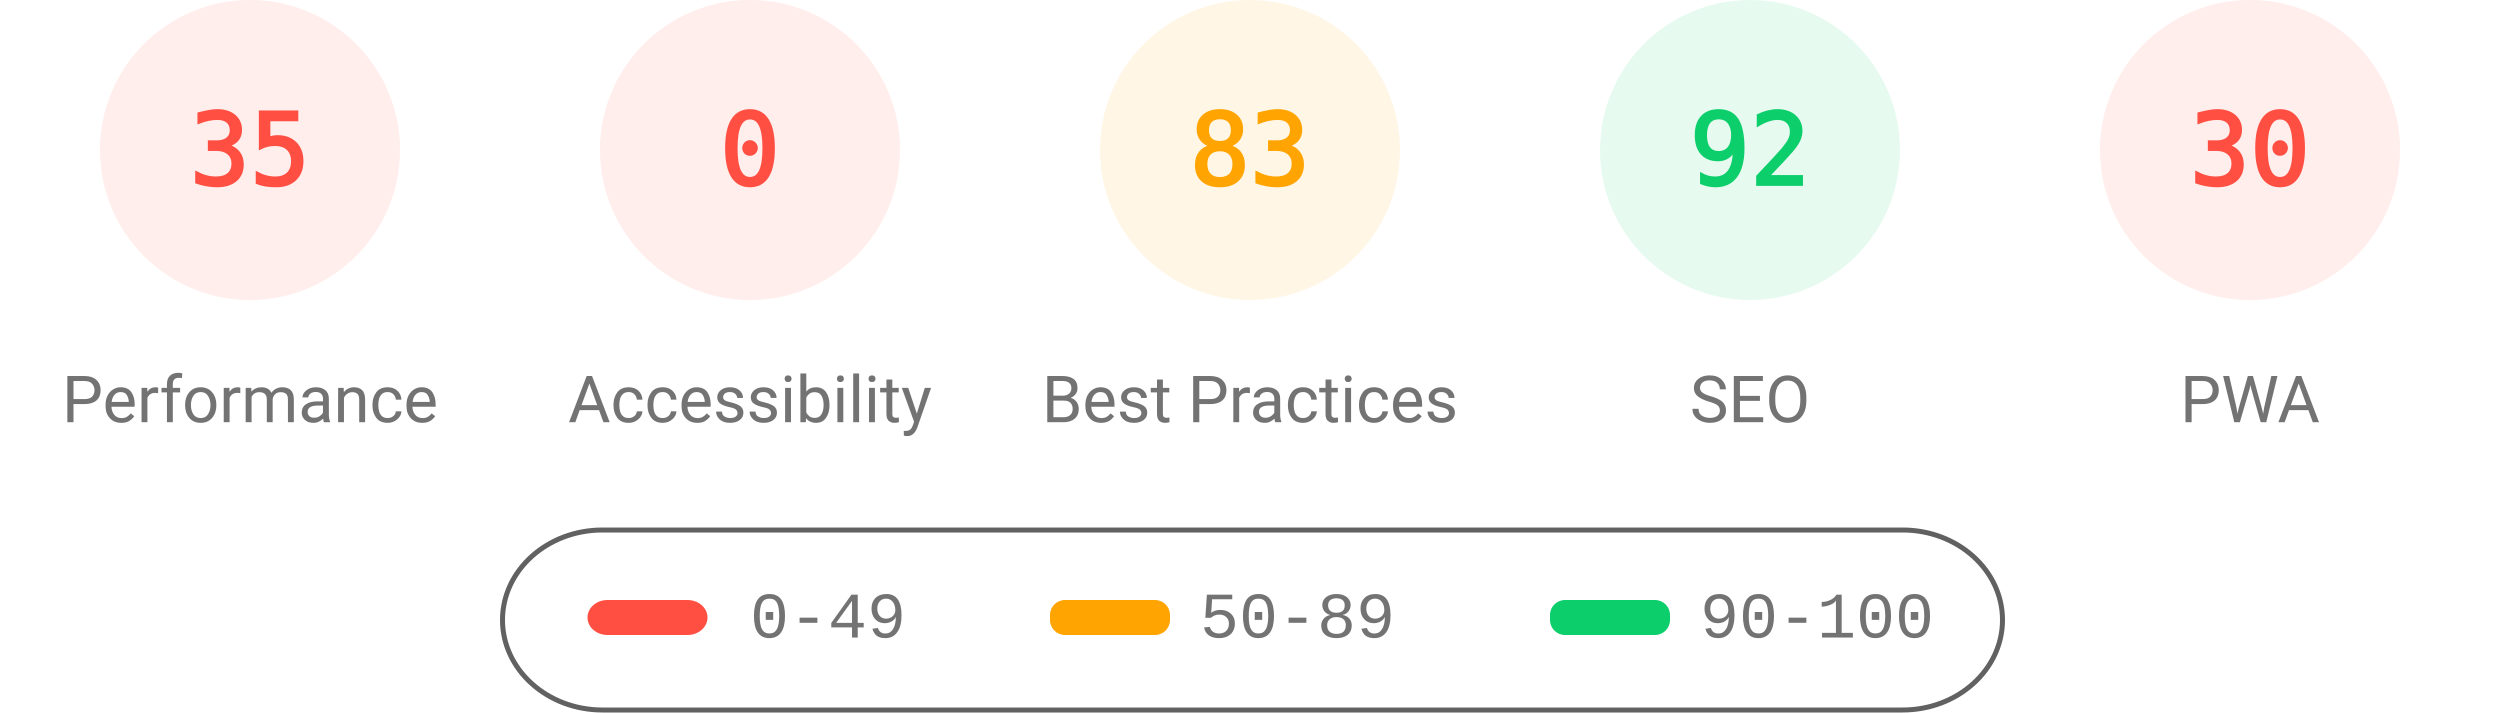
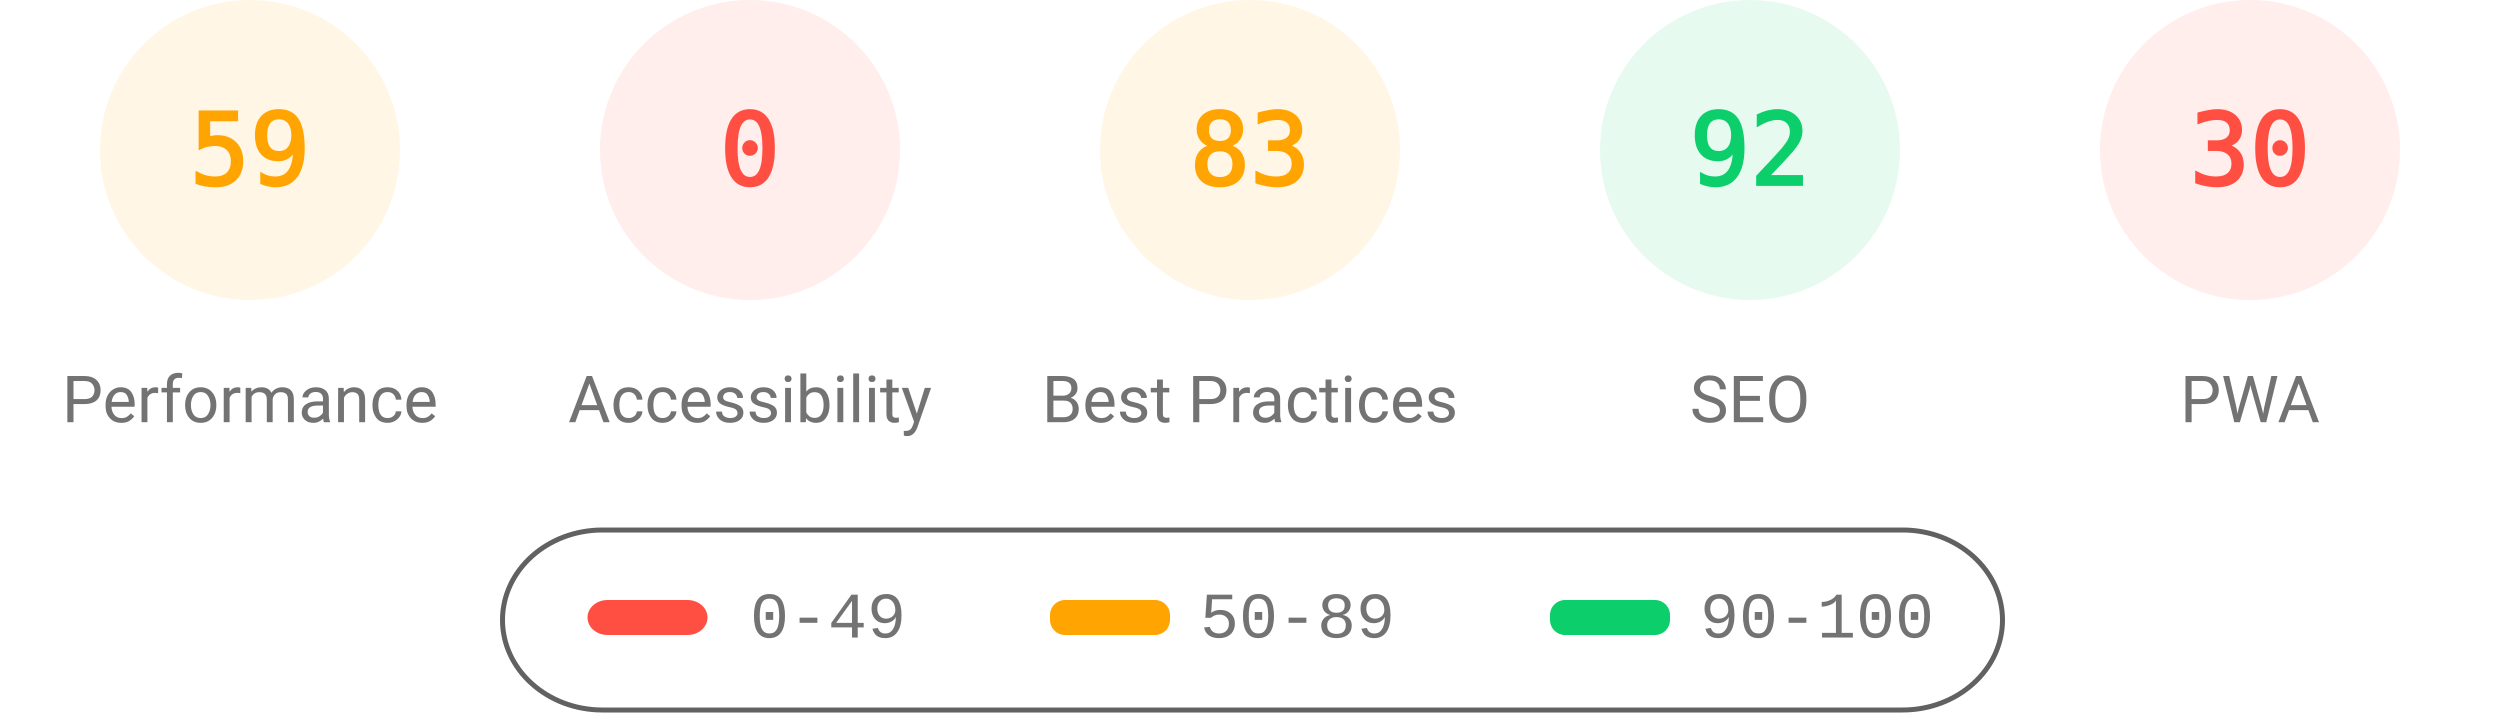
<svg xmlns="http://www.w3.org/2000/svg" fill="none" width="1000" height="285">
  <style>.gauge-base{opacity:.1}.gauge-arc{fill:none;animation-delay:250ms;stroke-linecap:round;transform:rotate(-90deg);transform-origin:100px 60px;animation:load-gauge 1s ease forwards}.guage-text{font-size:40px;font-family:monospace;text-align:center}.guage-red{color:#ff4e42;fill:#ff4e42;stroke:#ff4e42}.guage-orange{color:#ffa400;fill:#ffa400;stroke:#ffa400}.guage-green{color:#0cce6b;fill:#0cce6b;stroke:#0cce6b}.guage-undefined{color:#5c5c5c;fill:#5c5c5c;stroke:#5c5c5c}.guage-title{color:#737373;fill:#737373;stroke:none;font-size:26px;line-height:26px;font-family:Roboto,Halvetica,Arial,sans-serif}@keyframes load-gauge{from{stroke-dasharray:0 352.858}}</style>
-   <svg class="guage-div guage-perf guage-red" viewBox="0 0 200 200" width="200" height="200">
+   <svg class="guage-div guage-perf guage-orange" viewBox="0 0 200 200" width="200" height="200">
    <circle class="gauge-base" r="56" cx="100" cy="60" stroke-width="8" />
-     <circle class="gauge-arc guage-arc-1" r="56" cx="100" cy="60" stroke-width="8" style="stroke-dasharray:123.15,351.858" />
-     <text class="guage-text" x="100" y="60" alignment-baseline="central" dominant-baseline="central" text-anchor="middle">35</text>
+     <circle class="gauge-arc guage-arc-1" r="56" cx="100" cy="60" stroke-width="8" style="stroke-dasharray:207.596,351.858" />
+     <text class="guage-text" x="100" y="60" alignment-baseline="central" dominant-baseline="central" text-anchor="middle">59</text>
    <text class="guage-title" x="100" y="160" alignment-baseline="central" dominant-baseline="central" text-anchor="middle">Performance</text>
  </svg>
  <svg class="guage-div guage-acc guage-red" viewBox="0 0 200 200" width="200" height="200" x="200">
    <circle class="gauge-base" r="56" cx="100" cy="60" stroke-width="8" />
    <circle class="gauge-arc guage-arc-2" r="56" cx="100" cy="60" stroke-width="8" style="stroke-dasharray:0,351.858" />
    <text class="guage-text" x="100" y="60" alignment-baseline="central" dominant-baseline="central" text-anchor="middle">0</text>
    <text class="guage-title" x="100" y="160" alignment-baseline="central" dominant-baseline="central" text-anchor="middle">Accessibility</text>
  </svg>
  <svg class="guage-div guage-best guage-orange" viewBox="0 0 200 200" width="200" height="200" x="400">
    <circle class="gauge-base" r="56" cx="100" cy="60" stroke-width="8" />
    <circle class="gauge-arc guage-arc-3" r="56" cx="100" cy="60" stroke-width="8" style="stroke-dasharray:292.042,351.858" />
    <text class="guage-text" x="100" y="60" alignment-baseline="central" dominant-baseline="central" text-anchor="middle">83</text>
    <text class="guage-title" x="100" y="160" alignment-baseline="central" dominant-baseline="central" text-anchor="middle">Best Practices</text>
  </svg>
  <svg class="guage-div guage-seo guage-green" viewBox="0 0 200 200" width="200" height="200" x="600">
    <circle class="gauge-base" r="56" cx="100" cy="60" stroke-width="8" />
    <circle class="gauge-arc guage-arc-4" r="56" cx="100" cy="60" stroke-width="8" style="stroke-dasharray:323.709,351.858" />
    <text class="guage-text" x="100" y="60" alignment-baseline="central" dominant-baseline="central" text-anchor="middle">92</text>
    <text class="guage-title" x="100" y="160" alignment-baseline="central" dominant-baseline="central" text-anchor="middle">SEO</text>
  </svg>
  <svg class="guage-div guage-pwa guage-red" viewBox="0 0 200 200" width="200" height="200" x="800">
    <circle class="gauge-base" r="56" cx="100" cy="60" stroke-width="8" />
    <circle class="gauge-arc guage-arc-4" r="56" cx="100" cy="60" stroke-width="8" style="stroke-dasharray:105.557,351.858" />
    <text class="guage-text" x="100" y="60" alignment-baseline="central" dominant-baseline="central" text-anchor="middle">30</text>
    <text class="guage-title" x="100" y="160" alignment-baseline="central" dominant-baseline="central" text-anchor="middle">PWA</text>
  </svg>
  <svg width="604" height="76" x="200" y="210">
    <path fill="none" id="canvas_background" d="M-1-1h604v80H-1z" />
    <rect fill-opacity="0" stroke="#616161" stroke-width="2" rx="40" id="svg_2" height="72" width="600" y="2" x="1" fill="#000" />
    <rect stroke="#000" rx="8" id="svg_3" height="14" width="48" y="30" x="35" stroke-opacity="null" stroke-width="0" fill="#ff4e42" />
    <rect stroke="#000" rx="6" id="svg_4" height="14" width="48" y="30" x="220" stroke-opacity="null" stroke-width="0" fill="#ffa400" />
    <rect stroke="#000" rx="6" id="svg_5" height="14" width="48" y="30" x="420" stroke-opacity="null" stroke-width="0" fill="#0cce6b" />
    <text xml:space="preserve" text-anchor="start" font-family="'Courier New', Courier, monospace" font-size="26" id="svg_6" y="45" x="100" stroke-opacity="null" stroke-width="0" stroke="#000" fill="#737373">0-49</text>
    <text xml:space="preserve" text-anchor="start" font-family="'Courier New', Courier, monospace" font-size="26" id="svg_7" y="45" x="280" stroke-opacity="null" stroke-width="0" stroke="#000" fill="#737373">50-89</text>
    <text xml:space="preserve" text-anchor="start" font-family="'Courier New', Courier, monospace" font-size="26" id="svg_8" y="45" x="480" stroke-opacity="null" stroke-width="0" stroke="#000" fill="#737373">90-100</text>
  </svg>
</svg>
